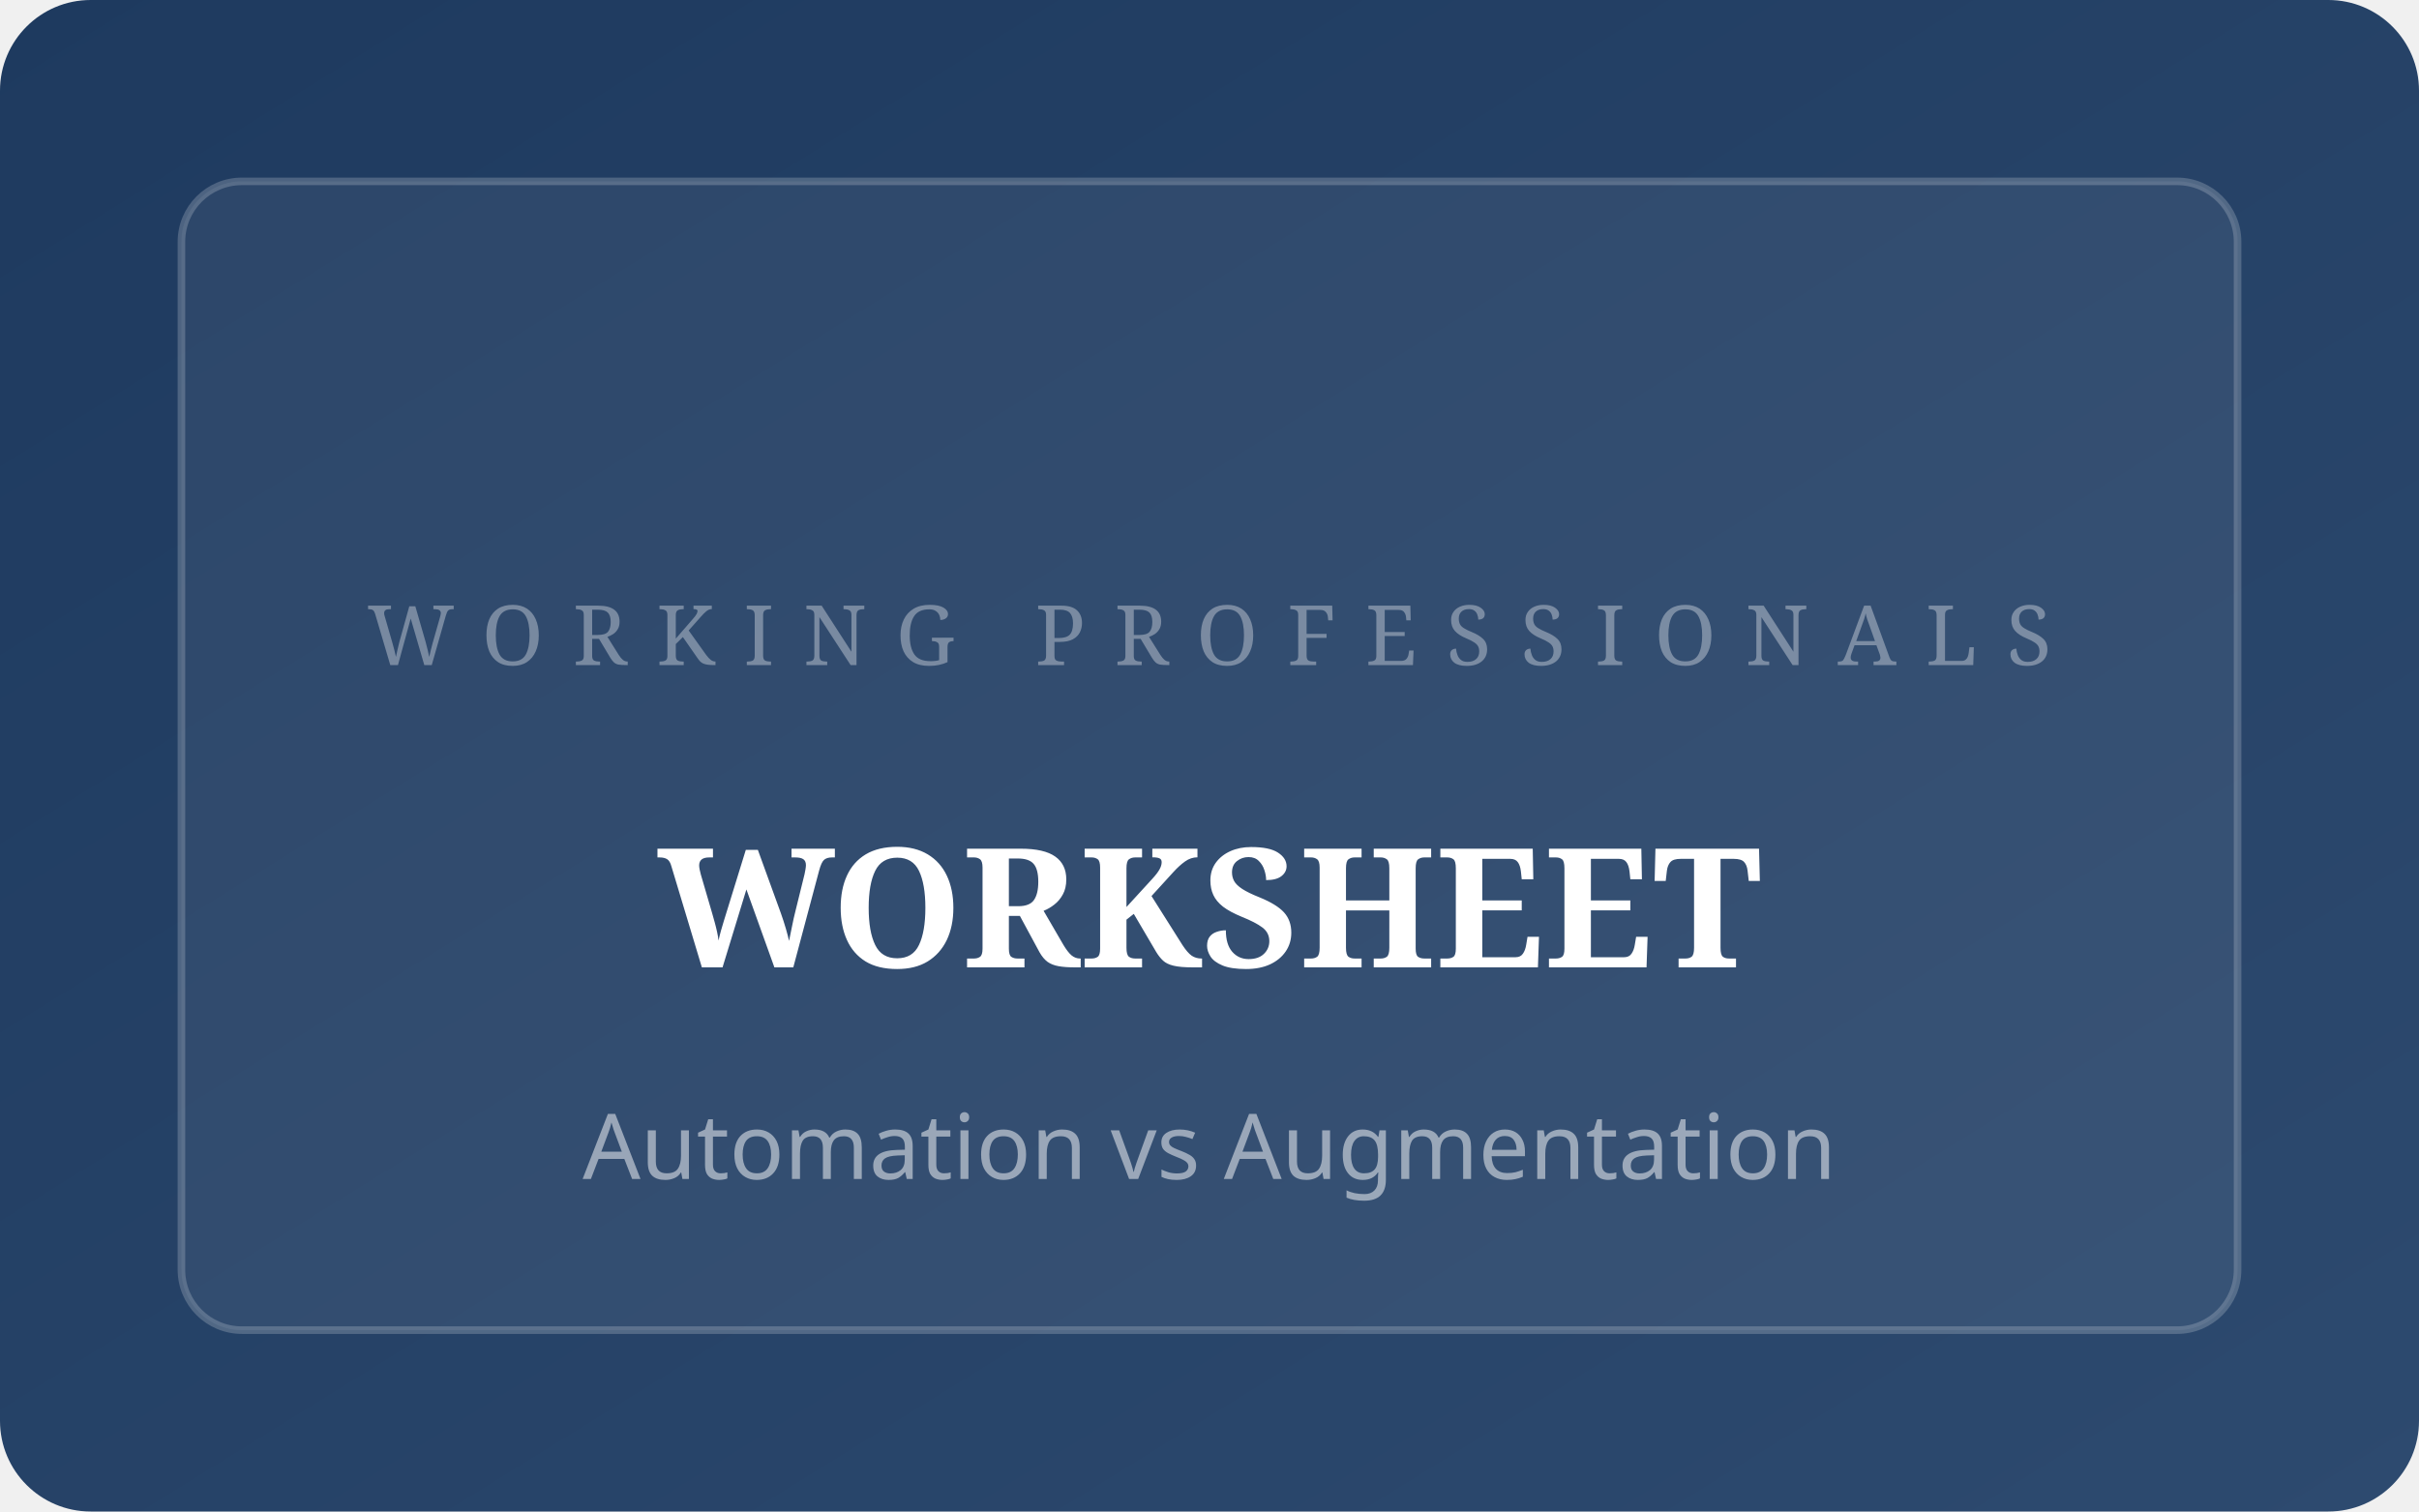
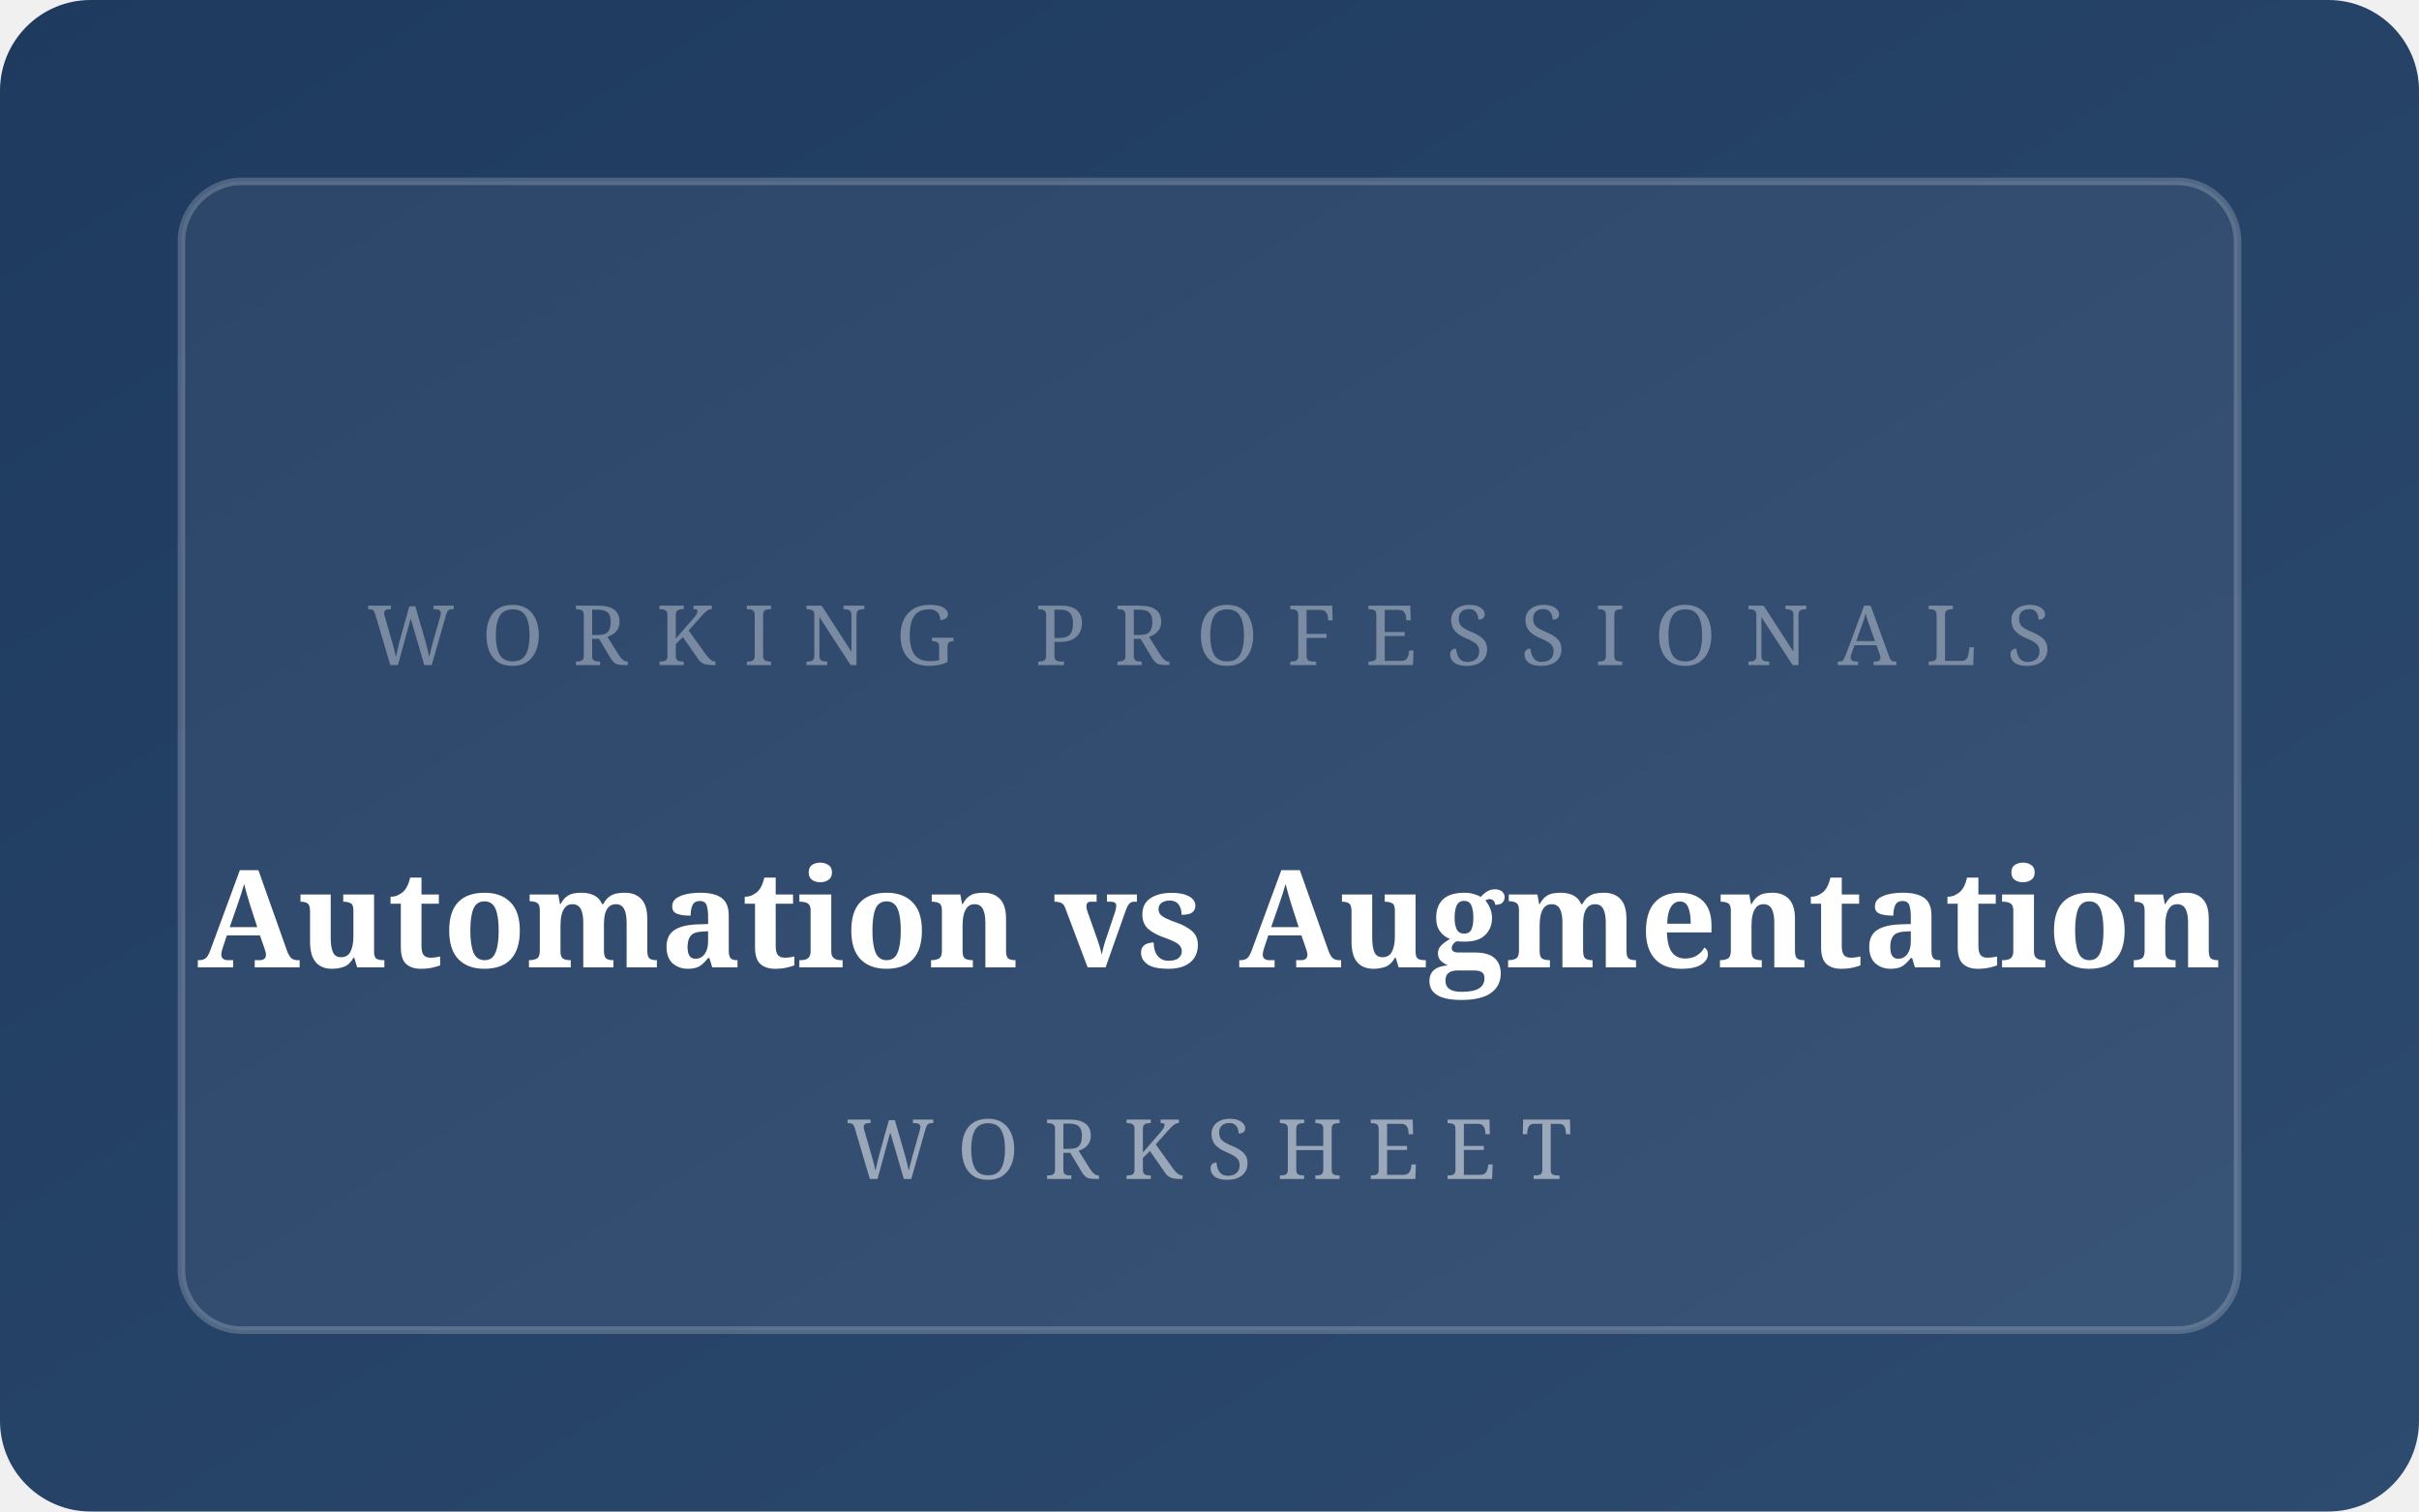
<svg xmlns="http://www.w3.org/2000/svg" width="320" height="200" viewBox="0 0 320 200" fill="none">
  <defs>
    <linearGradient id="g1" x1="0%" y1="0%" x2="100%" y2="100%">
      <stop offset="0%" stop-color="#1e3a5f" />
      <stop offset="100%" stop-color="#2d4a6f" />
    </linearGradient>
  </defs>
  <rect width="320" height="200" rx="12" fill="url(#g1)" />
  <rect x="24" y="24" width="272" height="152" rx="8" fill="rgba(255,255,255,0.06)" stroke="rgba(255,255,255,0.2)" stroke-width="1" />
  <text x="160" y="88" text-anchor="middle" fill="rgba(255,255,255,0.35)" font-family="Georgia, serif" font-size="11" letter-spacing="0.35em">WORKING PROFESSIONALS</text>
-   <text x="160" y="128" text-anchor="middle" fill="#fff" font-family="Georgia, serif" font-size="22" font-weight="600">WORKSHEET</text>
-   <text x="160" y="156" text-anchor="middle" fill="rgba(255,255,255,0.5)" font-family="system-ui, sans-serif" font-size="12">Automation vs Augmentation</text>
+   <text x="160" y="128" text-anchor="middle" fill="#fff" font-family="Georgia, serif" font-size="18" font-weight="600">Automation vs Augmentation</text>
+   <text x="160" y="156" text-anchor="middle" fill="rgba(255,255,255,0.5)" font-family="Georgia, serif" font-size="11" letter-spacing="0.3em">WORKSHEET</text>
</svg>
